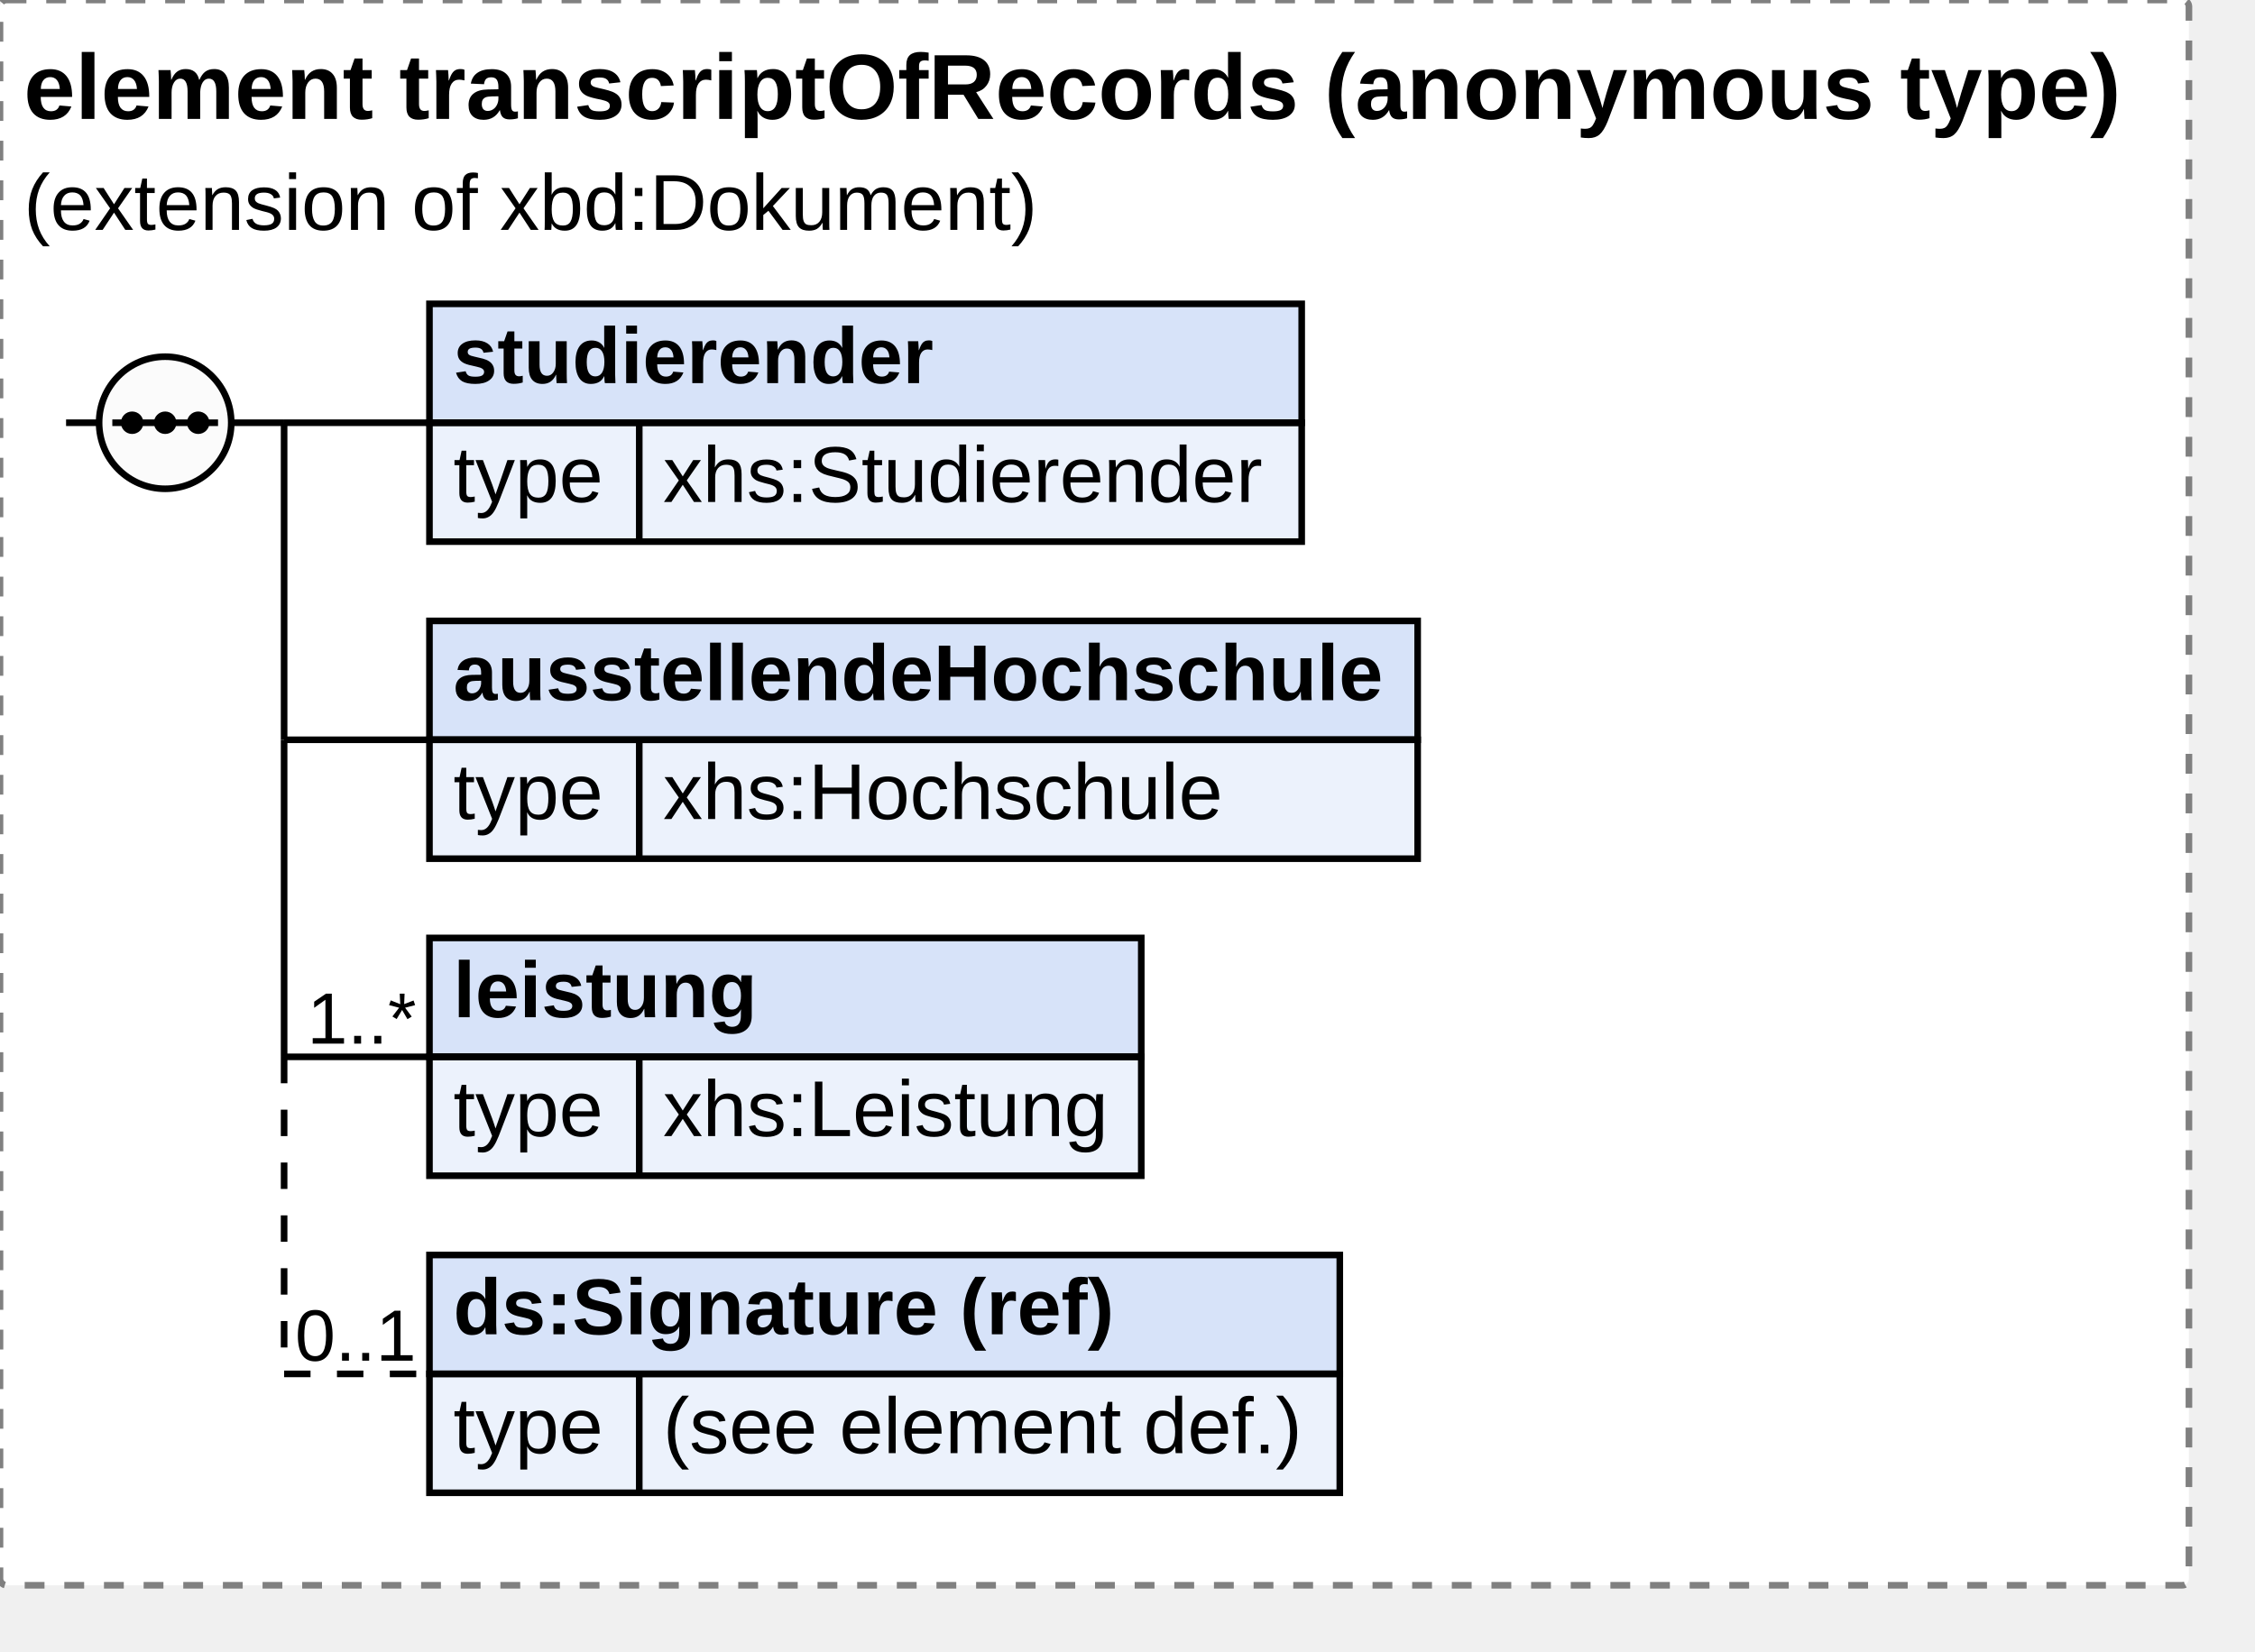
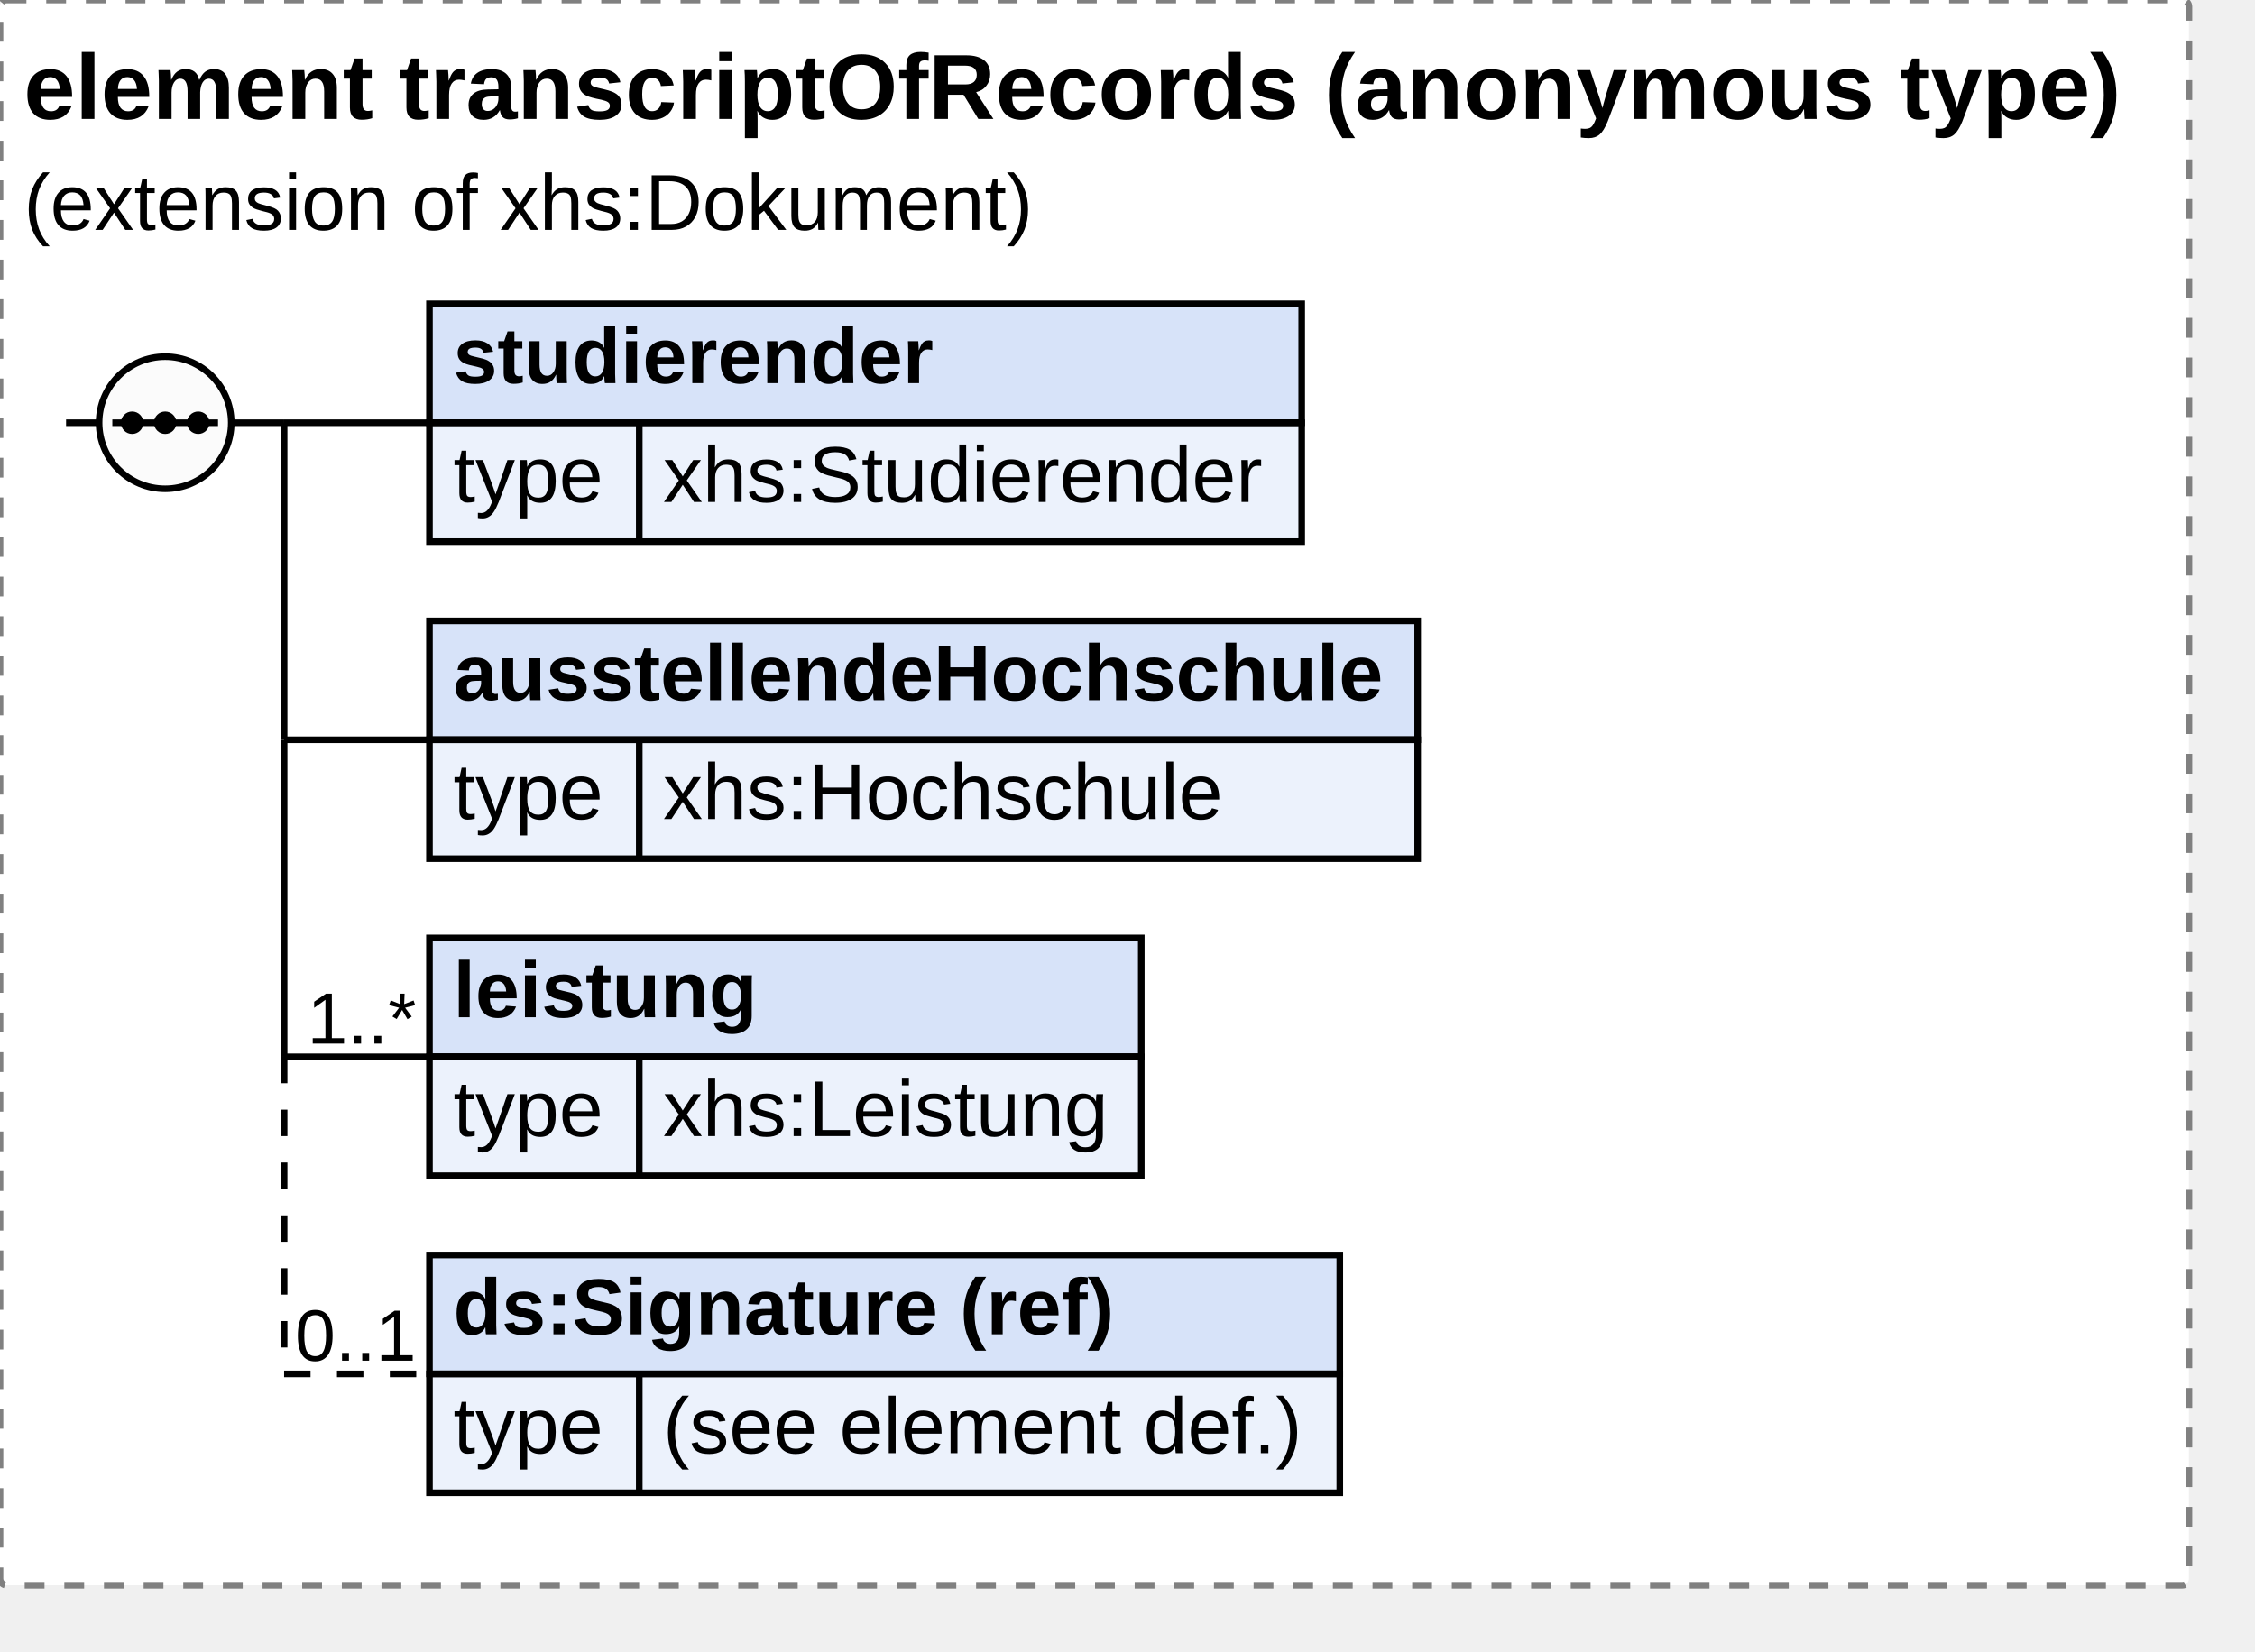
<svg xmlns="http://www.w3.org/2000/svg" width="341.3" height="250">
  <defs>
    <style type="text/css">
                        text {
                            font-family: 'Arial';
                            fill: black;
                        }
                        text.at {
                            font-family: 'Arial';
                            fill: rgb(242, 152, 0);
                        }
                        line {
                            stroke: black;
                        }
                        line.type-structure {
                            stroke: black;
                        }
                        line.type-structure-optional {
                            stroke: black;
                            stroke-dasharray: 4, 4;
                        }
                        rect.attribute-upper {
                            stroke: black;
                            fill: rgb(255, 239, 211);
                        }
                        rect.element-upper {
                            stroke: black;
                            fill: rgb(215, 227, 249);
                        }
                        rect.element-lower {
                            stroke: black;
                            fill: rgb(236, 242, 252);
                        }
                        a text {
                            fill: black;
                        } 
                    </style>
  </defs>
  <rect width="331.3" height="240" stroke-dasharray="3,3" rx="1" ry="1" style="stroke: grey;fill: white;" />
  <text font-size="14" x="3.6" y="18" font-weight="bold">element transcriptOfRecords (anonymous type)</text>
-   <text font-size="12" x="3.6" y="34.8"> (extension of xbd:Dokument)</text>
+   <text font-size="12" x="3.6" y="34.8"> (extension of xhs:Dokument)</text>
  <g transform="translate(10,46)">
    <g transform="translate(55,0)">
      <rect width="132.016" height="18" class="element-upper" />
      <rect width="132.016" height="18" y="18" class="element-lower" />
      <text font-size="12" x="3.6" y="12" font-weight="bold">studierender</text>
      <line x1="0" y1="18" x2="132.016" y2="18" />
      <text font-size="12" fill="grey" x="3.6" y="30">type</text>
      <line x1="31.753" y1="18" x2="31.753" y2="36" />
      <text font-size="12" x="35.353" y="30">xhs:Studierender</text>
      <g transform="translate(132.0156,0)" />
    </g>
    <line x1="33" y1="18" x2="55" y2="18" class="type-structure-required" />
    <text font-size="11" fill="black" x="53" y="16" text-anchor="end" />
    <line x1="33" y1="18" x2="33" y2="18" class="type-structure-required" />
    <g transform="translate(55,48)">
      <rect width="149.566" height="18" class="element-upper" />
      <rect width="149.566" height="18" y="18" class="element-lower" />
      <text font-size="12" x="3.6" y="12" font-weight="bold">ausstellendeHochschule</text>
      <line x1="0" y1="18" x2="149.566" y2="18" />
      <text font-size="12" fill="grey" x="3.6" y="30">type</text>
      <line x1="31.753" y1="18" x2="31.753" y2="36" />
      <text font-size="12" x="35.353" y="30">xhs:Hochschule</text>
      <g transform="translate(149.5656,0)" />
    </g>
    <line x1="33" y1="66" x2="55" y2="66" class="type-structure-required" />
    <text font-size="11" fill="black" x="53" y="64" text-anchor="end" />
    <line x1="33" y1="18" x2="33" y2="66" class="type-structure-required" />
    <g transform="translate(55,96)">
      <rect width="107.734" height="18" class="element-upper" />
      <rect width="107.734" height="18" y="18" class="element-lower" />
      <text font-size="12" x="3.6" y="12" font-weight="bold">leistung</text>
      <line x1="0" y1="18" x2="107.734" y2="18" />
      <text font-size="12" fill="grey" x="3.6" y="30">type</text>
      <line x1="31.753" y1="18" x2="31.753" y2="36" />
      <text font-size="12" x="35.353" y="30">xhs:Leistung</text>
      <g transform="translate(107.7344,0)" />
    </g>
    <line x1="33" y1="114" x2="55" y2="114" class="type-structure-required" />
    <text font-size="11" fill="black" x="53" y="112" text-anchor="end">1..*</text>
    <line x1="33" y1="66" x2="33" y2="114" class="type-structure-required" />
    <g transform="translate(55,144)">
      <rect width="137.781" height="18" class="element-upper" />
      <rect width="137.781" height="18" y="18" class="element-lower" />
      <text font-size="12" x="3.6" y="12" font-weight="bold">ds:Signature (ref)</text>
      <line x1="0" y1="18" x2="137.781" y2="18" />
      <text font-size="12" fill="grey" x="3.6" y="30">type</text>
      <line x1="31.753" y1="18" x2="31.753" y2="36" />
      <text font-size="12" x="35.353" y="30">(see element def.)</text>
      <g transform="translate(137.7812,0)" />
    </g>
    <line x1="33" y1="162" x2="55" y2="162" class="type-structure-optional" />
    <text font-size="11" fill="black" x="53" y="160" text-anchor="end">0..1</text>
    <line x1="33" y1="114" x2="33" y2="162" class="type-structure-optional" />
    <circle cx="15" cy="18" r="10" stroke="black" fill="rgb(251, 251, 251)" />
    <line x1="0" y1="18" x2="5" y2="18" class="type-structure-required" />
    <line x1="25" y1="18" x2="33" y2="18" class="type-structure-required" />
    <circle cx="10" cy="18" r="1.2" stroke="black" fill="black" />
    <circle cx="15" cy="18" r="1.2" stroke="black" fill="black" />
    <circle cx="20" cy="18" r="1.2" stroke="black" fill="black" />
    <line x1="7" y1="18" x2="23" y2="18" />
  </g>
</svg>
